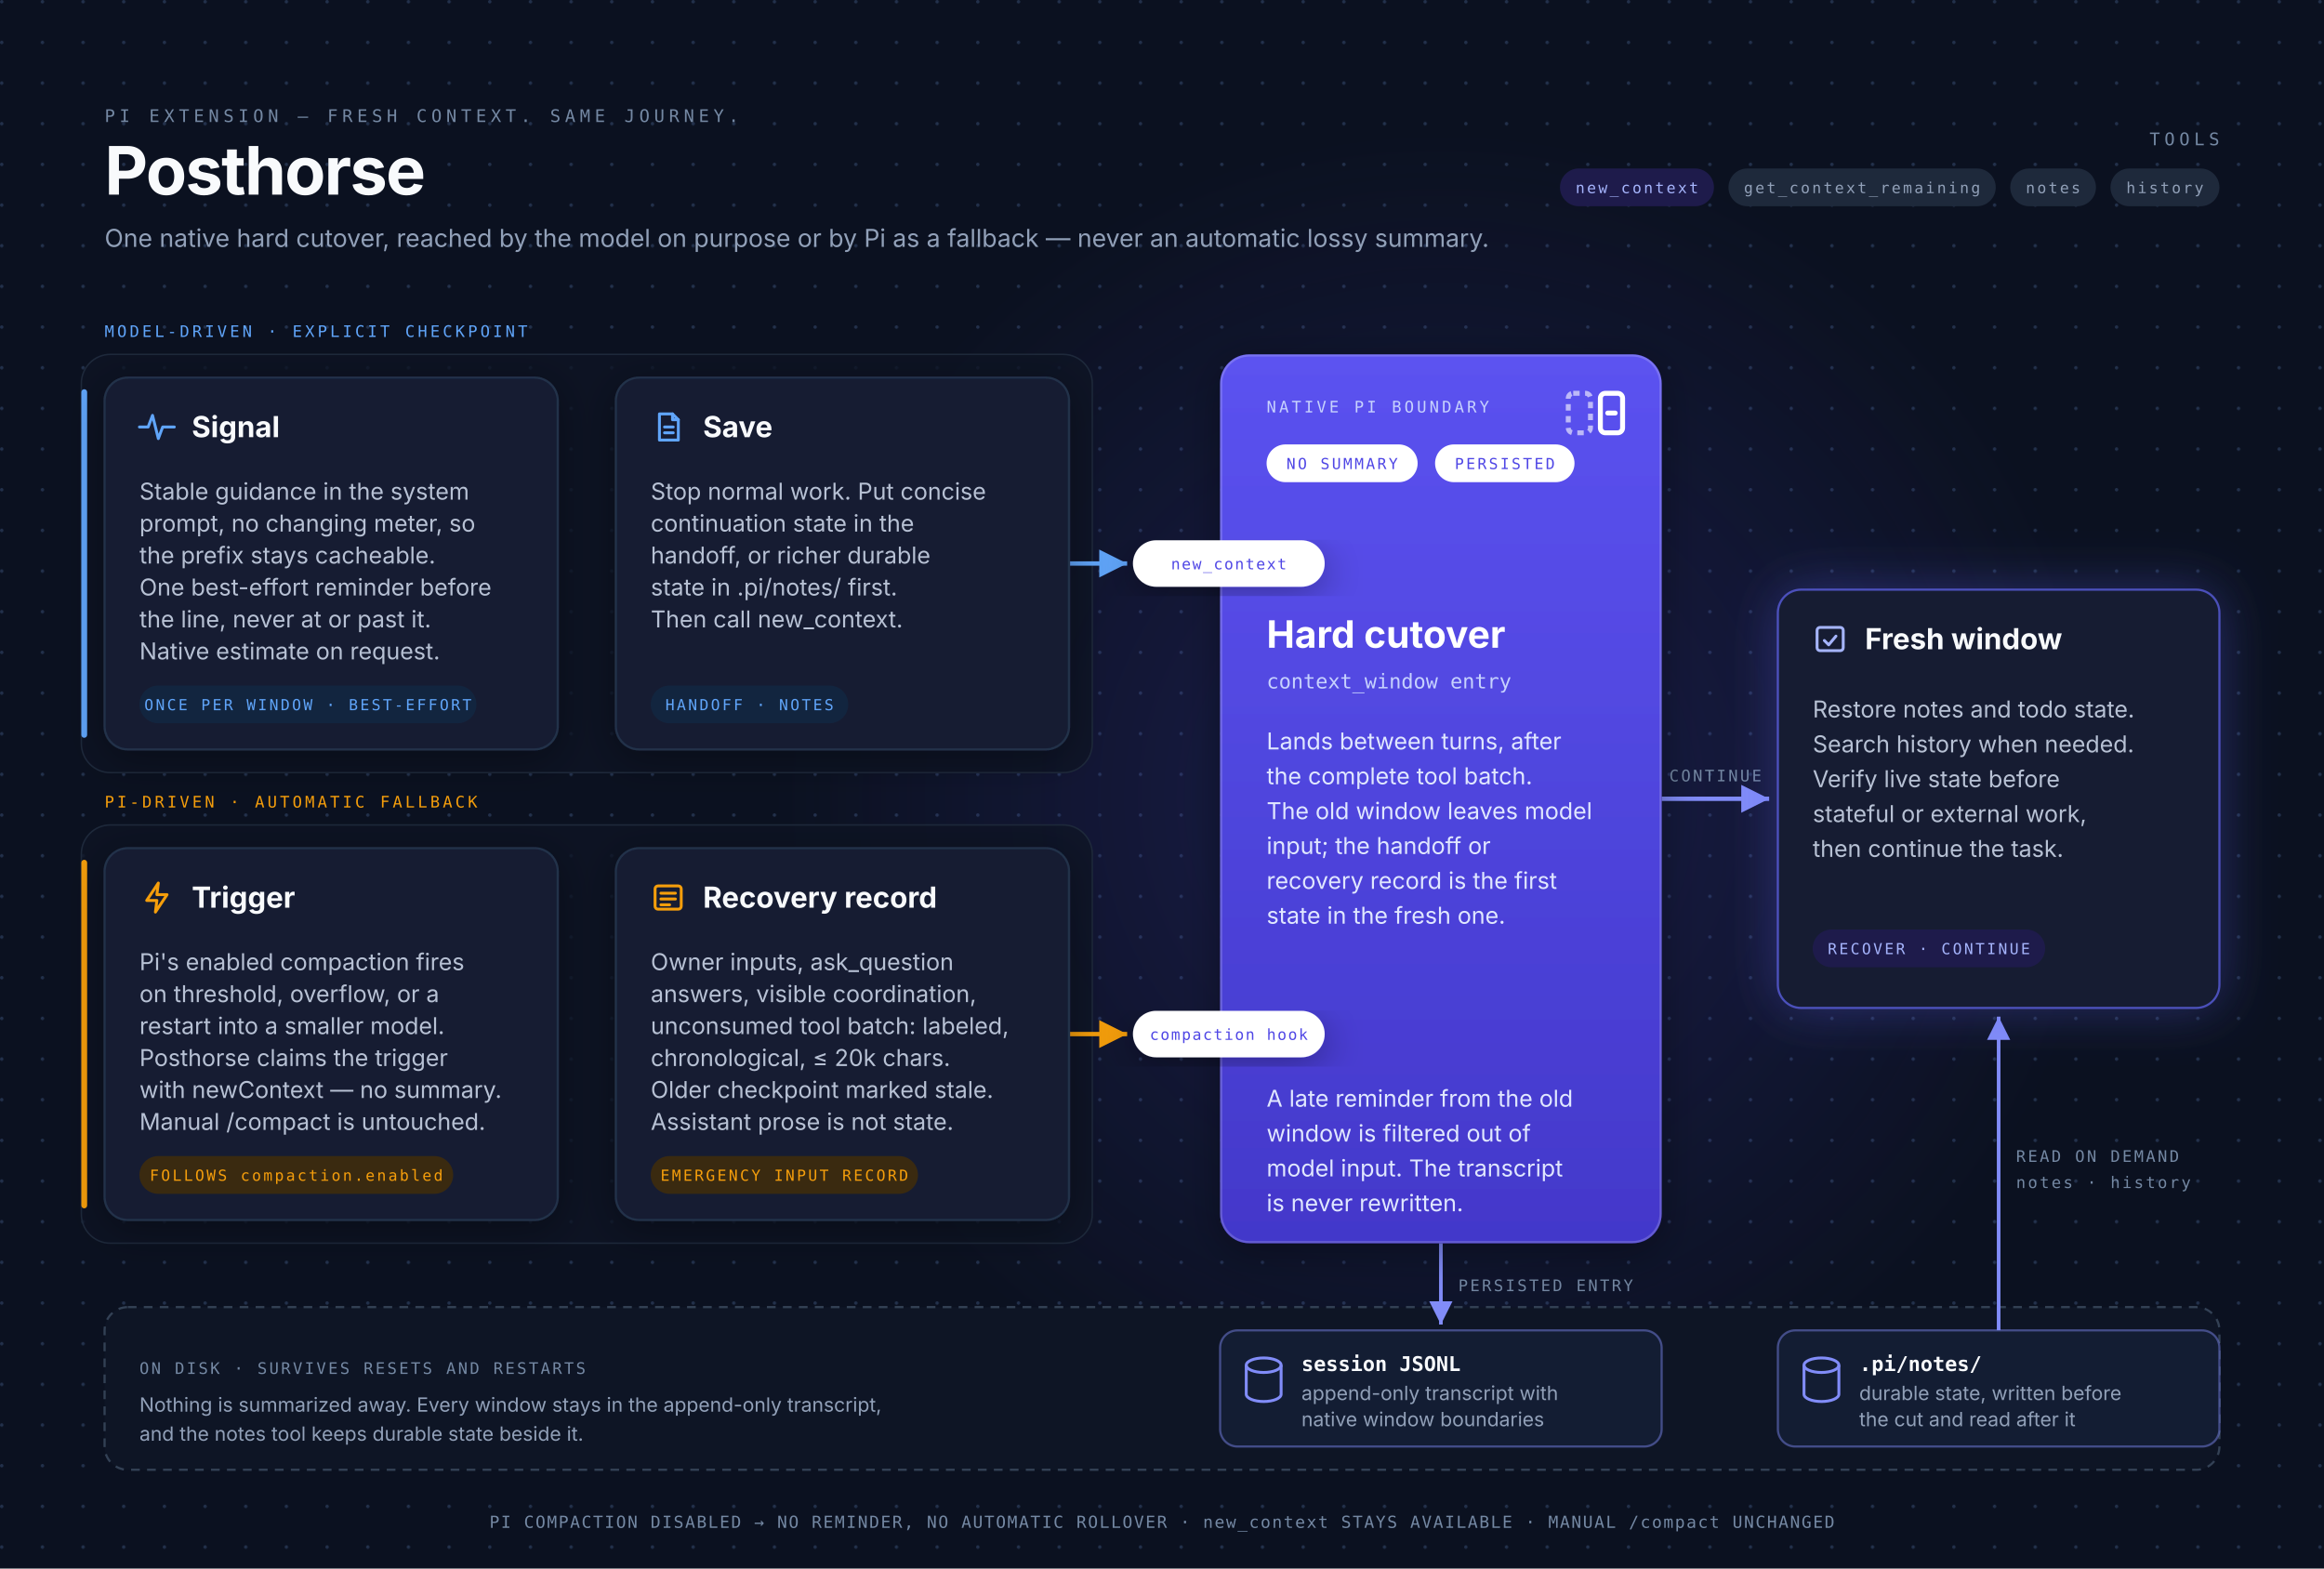
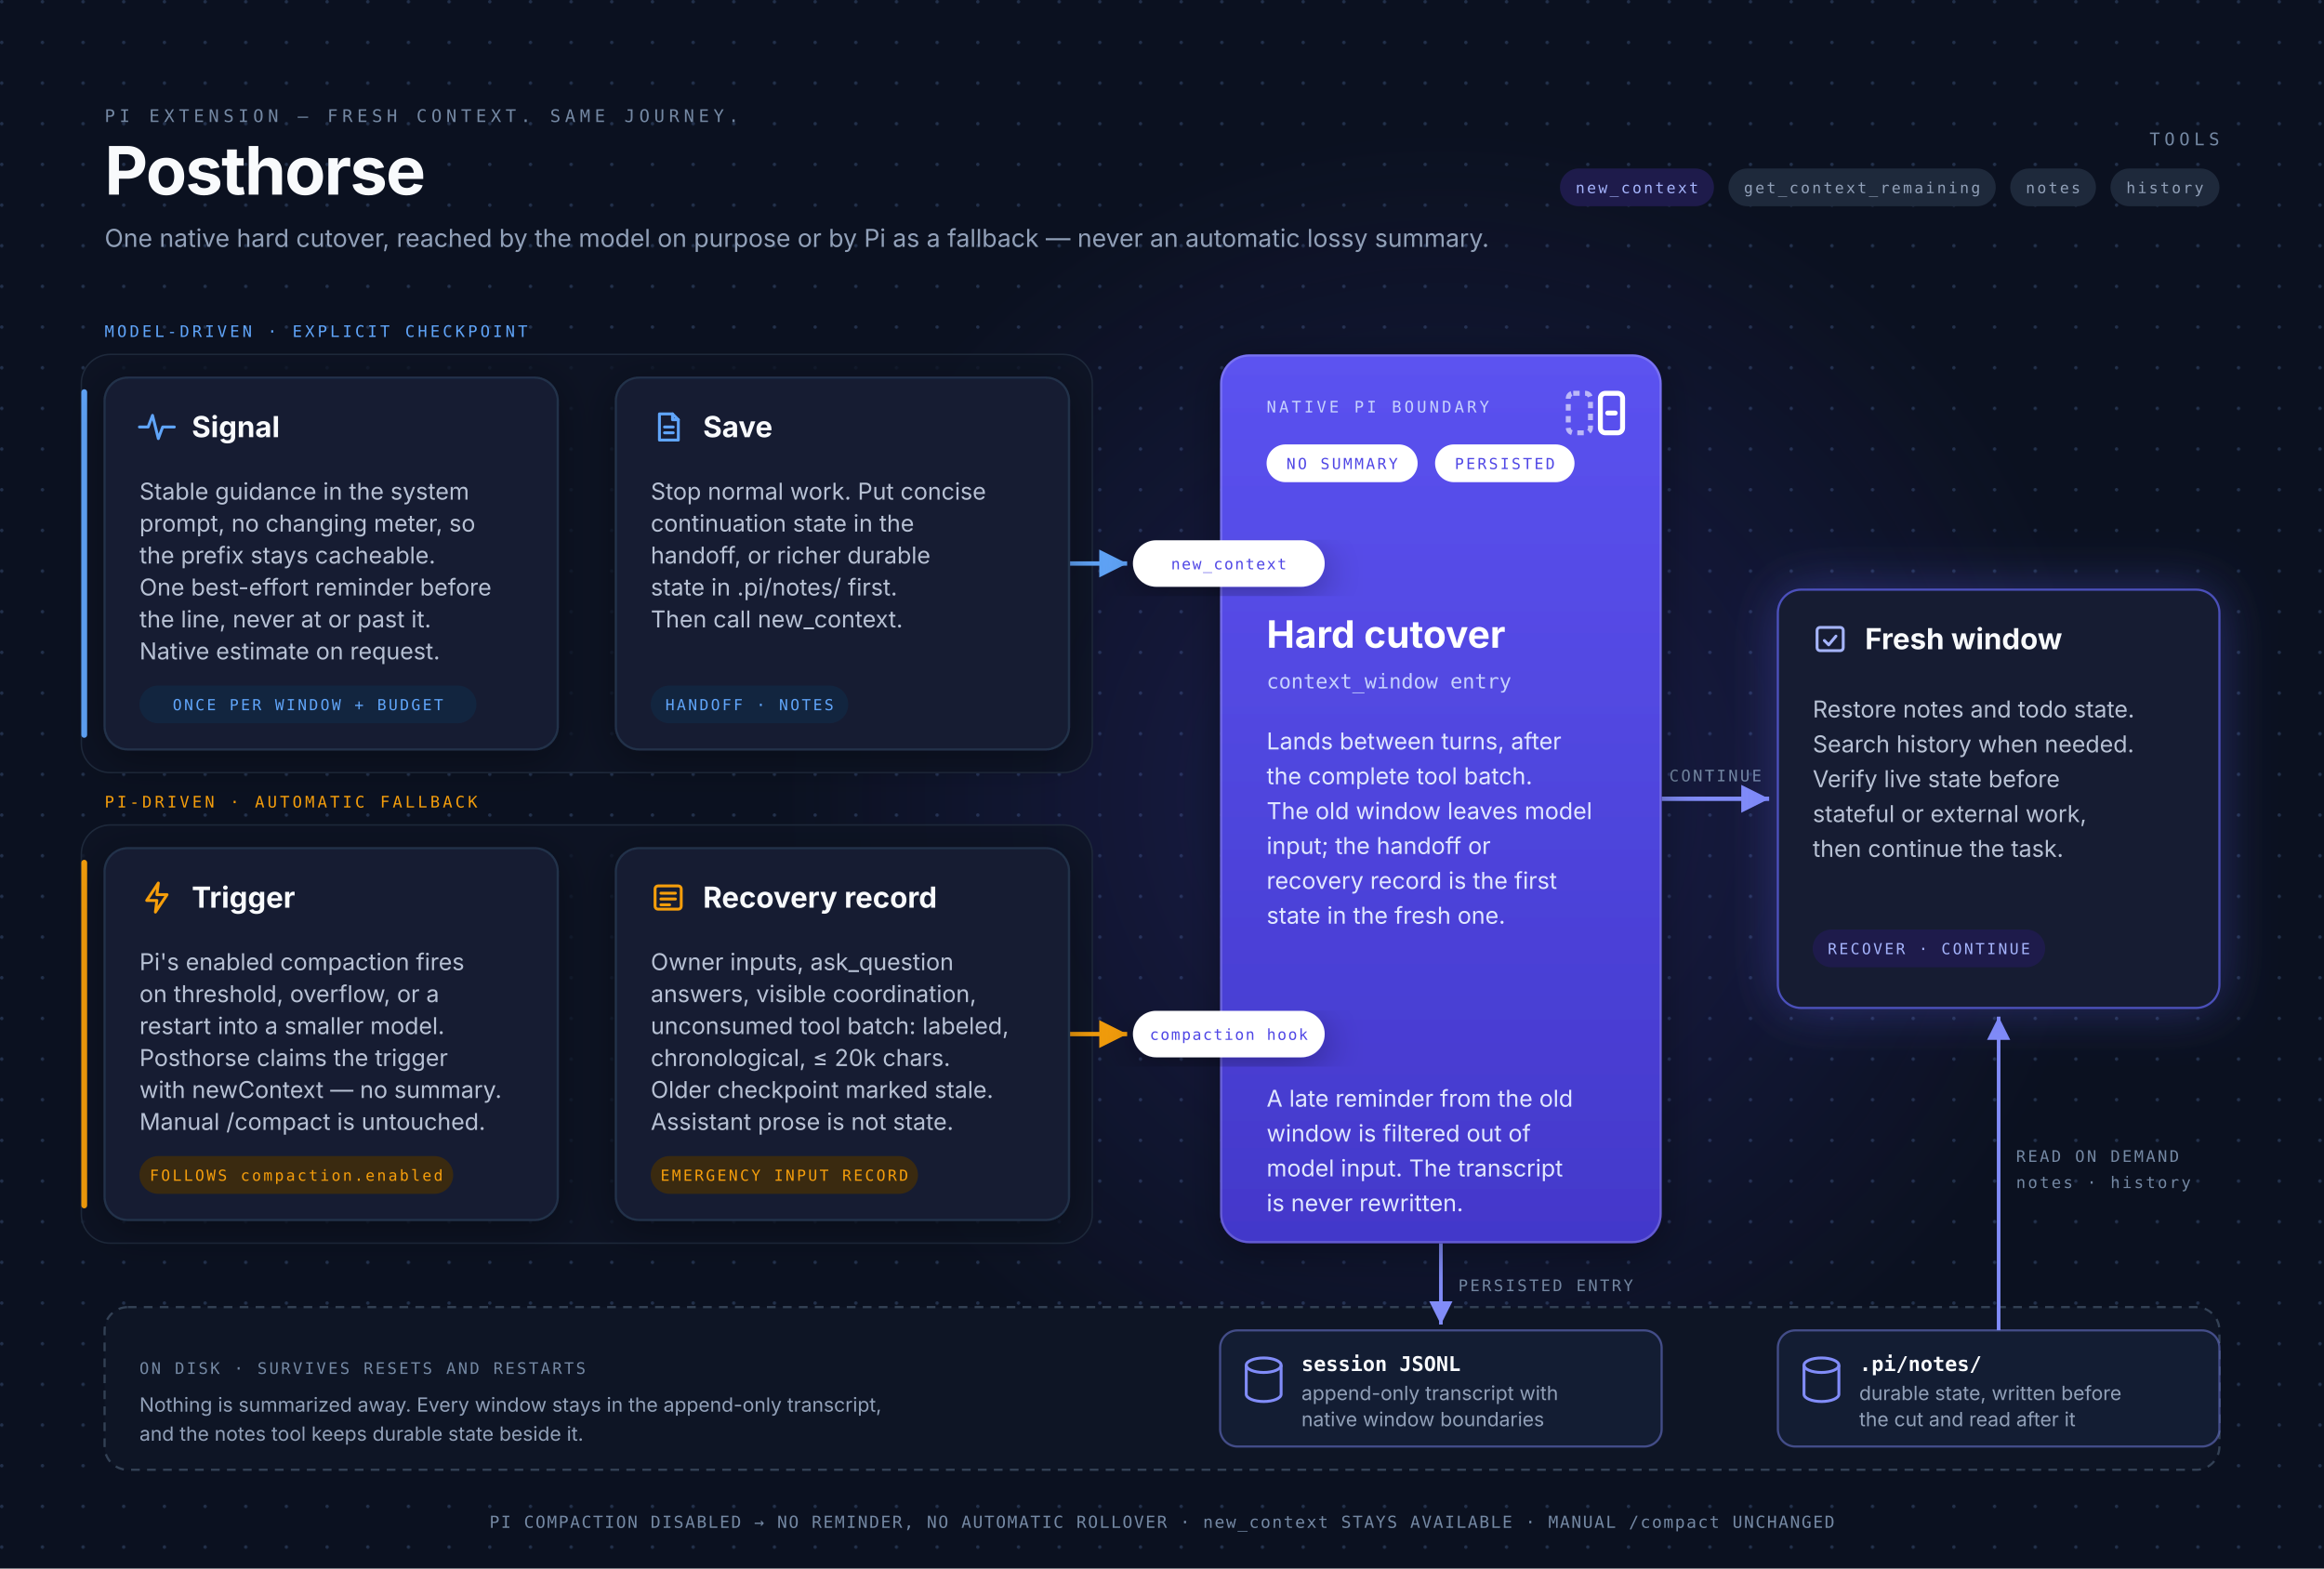
<svg xmlns="http://www.w3.org/2000/svg" width="1600" height="1080" viewBox="0 0 1600 1080" role="img" aria-labelledby="t d">
  <style>
    .sans { font-family: Inter, ui-sans-serif, Arial, sans-serif; }
    .mono { font-family: "JetBrains Mono", ui-monospace, monospace; }
    .title { font-size: 46px; font-weight: 700; fill: #F8FAFC; letter-spacing: -1px; }
    .subtitle { font-size: 17px; fill: #91A0B8; }
    .eyebrow { font-size: 12px; fill: #7488A3; letter-spacing: 3px; }
    .lane { font-size: 11px; letter-spacing: 2px; }
    .cardtitle { font-size: 20px; font-weight: 700; fill: #F8FAFC; }
    .cardbody { font-size: 16px; fill: #B7C1D4; }
    .cardtitle-inv { font-size: 26px; font-weight: 700; fill: #FFFFFF; }
    .cardbody-inv { font-size: 16px; fill: #E0E7FF; }
    .cardmono-inv { font-size: 14px; fill: #C7D2FE; }
    .chip { font-size: 10.5px; letter-spacing: 1.5px; text-anchor: middle; }
    .port { font-size: 10.5px; letter-spacing: 1px; text-anchor: middle; fill: #4F46E5; }
    .storename { font-size: 14px; font-weight: 700; fill: #F8FAFC; }
    .storebody { font-size: 13.5px; fill: #91A0B8; }
    .micro { font-size: 11px; fill: #7488A3; letter-spacing: 1.5px; }
    .footer { font-size: 11.5px; fill: #7488A3; text-anchor: middle; letter-spacing: 1px; }
    .icon { fill: none; stroke-width: 2; stroke-linecap: round; stroke-linejoin: round; }
  </style>
  <defs>
    <pattern id="dots" width="28" height="28" patternUnits="userSpaceOnUse">
      <circle cx="1.2" cy="1.2" r="1.2" fill="#22304A" />
    </pattern>
    <radialGradient id="bloom" gradientUnits="userSpaceOnUse" cx="992" cy="550" r="460">
      <stop offset="0" stop-color="#4F46E5" stop-opacity="0.22" />
      <stop offset="1" stop-color="#4F46E5" stop-opacity="0" />
    </radialGradient>
    <linearGradient id="boundary-fill" x1="0" y1="0" x2="0" y2="1">
      <stop offset="0" stop-color="#5B52F0" />
      <stop offset="1" stop-color="#4338CA" />
    </linearGradient>
    <filter id="soft" x="-20%" y="-20%" width="140%" height="140%">
      <feDropShadow dx="0" dy="6" stdDeviation="14" flood-color="#000000" flood-opacity="0.35" />
    </filter>
    <filter id="glow" x="-30%" y="-30%" width="160%" height="160%">
      <feDropShadow dx="0" dy="0" stdDeviation="18" flood-color="#6366F1" flood-opacity="0.35" />
    </filter>
    <marker id="arr-blue" viewBox="0 0 10 10" refX="8" refY="5" markerWidth="8" markerHeight="8" orient="auto-start-reverse">
      <path d="M 0 1 L 8 5 L 0 9 Z" fill="#60A5FA" />
    </marker>
    <marker id="arr-amber" viewBox="0 0 10 10" refX="8" refY="5" markerWidth="8" markerHeight="8" orient="auto-start-reverse">
      <path d="M 0 1 L 8 5 L 0 9 Z" fill="#F59E0B" />
    </marker>
    <marker id="arr-indigo" viewBox="0 0 10 10" refX="8" refY="5" markerWidth="8" markerHeight="8" orient="auto-start-reverse">
      <path d="M 0 1 L 8 5 L 0 9 Z" fill="#818CF8" />
    </marker>
  </defs>
  <rect width="1600" height="1080" fill="#0B1120" />
  <rect width="1600" height="1080" fill="url(#dots)" />
  <rect width="1600" height="1080" fill="url(#bloom)" />
  <text class="mono eyebrow" x="72" y="84">PI EXTENSION — FRESH CONTEXT. SAME JOURNEY.</text>
  <text class="sans title" x="72" y="134">Posthorse</text>
  <text class="sans subtitle" x="72" y="170">One native hard cutover, reached by the model on purpose or by Pi as a fallback — never an automatic lossy summary.</text>
  <g id="tools">
    <text class="mono eyebrow" x="1528" y="100" text-anchor="end">TOOLS</text>
    <rect x="1074" y="116" width="106" height="26" rx="13" fill="#1E1B4B" />
    <text class="mono chip" x="1127" y="133" fill="#A5B4FC">new_context</text>
    <rect x="1190" y="116" width="184" height="26" rx="13" fill="#1E293B" />
    <text class="mono chip" x="1282" y="133" fill="#91A0B8">get_context_remaining</text>
    <rect x="1384" y="116" width="59" height="26" rx="13" fill="#1E293B" />
    <text class="mono chip" x="1413.5" y="133" fill="#91A0B8">notes</text>
    <rect x="1453" y="116" width="75" height="26" rx="13" fill="#1E293B" />
    <text class="mono chip" x="1490.5" y="133" fill="#91A0B8">history</text>
  </g>
  <g id="lane-a">
    <rect x="56" y="244" width="696" height="288" rx="20" fill="#0E1525" fill-opacity="0.75" stroke="#1E293B" stroke-width="1" />
    <rect x="56" y="268" width="4" height="240" rx="2" fill="#60A5FA" />
    <text class="mono lane" x="72" y="232" fill="#60A5FA">MODEL-DRIVEN · EXPLICIT CHECKPOINT</text>
  </g>
  <g id="lane-b">
    <rect x="56" y="568" width="696" height="288" rx="20" fill="#0E1525" fill-opacity="0.75" stroke="#1E293B" stroke-width="1" />
    <rect x="56" y="592" width="4" height="240" rx="2" fill="#F59E0B" />
    <text class="mono lane" x="72" y="556" fill="#F59E0B">PI-DRIVEN · AUTOMATIC FALLBACK</text>
  </g>
  <g id="disk-zone">
    <rect x="72" y="900" width="1456" height="112" rx="16" fill="#0E1525" stroke="#334155" stroke-width="1.5" stroke-dasharray="6 5" />
    <text class="mono micro" x="96" y="946">ON DISK · SURVIVES RESETS AND RESTARTS</text>
    <text class="sans storebody" x="96" y="972">Nothing is summarized away. Every window stays in the append-only transcript,</text>
    <text class="sans storebody" x="96" y="992">and the notes tool keeps durable state beside it.</text>
  </g>
  <line x1="736" y1="388" x2="776" y2="388" stroke="#60A5FA" stroke-width="3" marker-end="url(#arr-blue)" />
  <line x1="736" y1="712" x2="776" y2="712" stroke="#F59E0B" stroke-width="3" marker-end="url(#arr-amber)" />
  <line x1="1144" y1="550" x2="1218" y2="550" stroke="#818CF8" stroke-width="3" marker-end="url(#arr-indigo)" />
  <text class="mono micro" x="1181" y="538" text-anchor="middle" fill="#A5B4FC">CONTINUE</text>
  <line x1="992" y1="856" x2="992" y2="912" stroke="#818CF8" stroke-width="2.5" marker-end="url(#arr-indigo)" />
  <text class="mono micro" x="1004" y="889">PERSISTED ENTRY</text>
  <line x1="1376" y1="916" x2="1376" y2="700" stroke="#818CF8" stroke-width="2.5" marker-end="url(#arr-indigo)" />
  <text class="mono micro" x="1388" y="800">READ ON DEMAND</text>
  <text class="mono micro" x="1388" y="818">notes · history</text>
  <g id="card-signal">
    <rect x="72" y="260" width="312" height="256" rx="16" fill="#131D33" stroke="#243049" stroke-width="1.5" filter="url(#soft)" />
    <g class="icon" stroke="#60A5FA" transform="translate(96 282)">
      <path d="M0 12 H6 L9 4 L13 20 L16 12 H24" />
    </g>
    <text class="sans cardtitle" x="132" y="301">Signal</text>
    <text class="sans cardbody" x="96" y="344">Stable guidance in the system</text>
    <text class="sans cardbody" x="96" y="366">prompt, no changing meter, so</text>
    <text class="sans cardbody" x="96" y="388">the prefix stays cacheable.</text>
    <text class="sans cardbody" x="96" y="410">One best-effort reminder before</text>
    <text class="sans cardbody" x="96" y="432">the line, never at or past it.</text>
    <text class="sans cardbody" x="96" y="454">Native estimate on request.</text>
    <rect x="96" y="472" width="232" height="26" rx="13" fill="#12253F" />
-     <text class="mono chip" x="212" y="489" fill="#60A5FA">ONCE PER WINDOW · BEST-EFFORT</text>
+     <text class="mono chip" x="212" y="489" fill="#60A5FA">ONCE PER WINDOW + BUDGET</text>
  </g>
  <g id="card-save">
    <rect x="424" y="260" width="312" height="256" rx="16" fill="#131D33" stroke="#243049" stroke-width="1.5" filter="url(#soft)" />
    <g class="icon" stroke="#60A5FA" transform="translate(448 282)">
      <path d="M6 3 H15 L19 7 V21 H6 Z" />
      <path d="M15 3 V7 H19" />
      <path d="M9.5 12 H15.5 M9.5 16 H15.5" />
    </g>
    <text class="sans cardtitle" x="484" y="301">Save</text>
    <text class="sans cardbody" x="448" y="344">Stop normal work. Put concise</text>
    <text class="sans cardbody" x="448" y="366">continuation state in the</text>
    <text class="sans cardbody" x="448" y="388">handoff, or richer durable</text>
    <text class="sans cardbody" x="448" y="410">state in .pi/notes/ first.</text>
    <text class="sans cardbody" x="448" y="432">Then call new_context.</text>
    <rect x="448" y="472" width="136" height="26" rx="13" fill="#12253F" />
    <text class="mono chip" x="516" y="489" fill="#60A5FA">HANDOFF · NOTES</text>
  </g>
  <g id="card-trigger">
    <rect x="72" y="584" width="312" height="256" rx="16" fill="#131D33" stroke="#243049" stroke-width="1.5" filter="url(#soft)" />
    <g class="icon" stroke="#F59E0B" transform="translate(96 606)">
      <path d="M13 2 L5 14 H12 L11 22 L19 10 H12 Z" />
    </g>
    <text class="sans cardtitle" x="132" y="625">Trigger</text>
    <text class="sans cardbody" x="96" y="668">Pi's enabled compaction fires</text>
    <text class="sans cardbody" x="96" y="690">on threshold, overflow, or a</text>
    <text class="sans cardbody" x="96" y="712">restart into a smaller model.</text>
    <text class="sans cardbody" x="96" y="734">Posthorse claims the trigger</text>
    <text class="sans cardbody" x="96" y="756">with newContext — no summary.</text>
    <text class="sans cardbody" x="96" y="778">Manual /compact is untouched.</text>
    <rect x="96" y="796" width="216" height="26" rx="13" fill="#3A2A10" />
    <text class="mono chip" x="204" y="813" fill="#F59E0B">FOLLOWS compaction.enabled</text>
  </g>
  <g id="card-record">
    <rect x="424" y="584" width="312" height="256" rx="16" fill="#131D33" stroke="#243049" stroke-width="1.5" filter="url(#soft)" />
    <g class="icon" stroke="#F59E0B" transform="translate(448 606)">
      <rect x="3" y="4" width="18" height="16" rx="2" />
      <path d="M7 9 H17 M7 13 H17 M7 17 H13" />
    </g>
    <text class="sans cardtitle" x="484" y="625">Recovery record</text>
    <text class="sans cardbody" x="448" y="668">Owner inputs, ask_question</text>
    <text class="sans cardbody" x="448" y="690">answers, visible coordination,</text>
    <text class="sans cardbody" x="448" y="712">unconsumed tool batch: labeled,</text>
    <text class="sans cardbody" x="448" y="734">chronological, ≤ 20k chars.</text>
    <text class="sans cardbody" x="448" y="756">Older checkpoint marked stale.</text>
    <text class="sans cardbody" x="448" y="778">Assistant prose is not state.</text>
    <rect x="448" y="796" width="184" height="26" rx="13" fill="#3A2A10" />
    <text class="mono chip" x="540" y="813" fill="#F59E0B">EMERGENCY INPUT RECORD</text>
  </g>
  <g id="card-boundary">
    <rect x="840" y="244" width="304" height="612" rx="20" fill="url(#boundary-fill)" filter="url(#soft)" />
    <rect x="840.75" y="244.75" width="302.5" height="610.5" rx="19.5" fill="none" stroke="#FFFFFF" stroke-opacity="0.18" stroke-width="1.5" />
    <text class="mono lane" x="872" y="284" fill="#C7D2FE">NATIVE PI BOUNDARY</text>
    <rect x="872" y="306" width="104" height="26" rx="13" fill="#FFFFFF" />
    <text class="mono chip" x="924" y="323" fill="#4F46E5">NO SUMMARY</text>
    <rect x="988" y="306" width="96" height="26" rx="13" fill="#FFFFFF" />
    <text class="mono chip" x="1036" y="323" fill="#4F46E5">PERSISTED</text>
    <g class="icon" stroke="#FFFFFF" stroke-width="2" transform="translate(1078 264) scale(1.7)">
      <rect x="1" y="4" width="9" height="16" rx="2" stroke-opacity="0.6" stroke-linecap="butt" stroke-dasharray="2.6 2.2" />
      <rect x="14" y="4" width="9" height="16" rx="2" />
      <path d="M17 12 H20" />
    </g>
    <text class="sans cardtitle-inv" x="872" y="446">Hard cutover</text>
    <text class="mono cardmono-inv" x="872" y="474">context_window entry</text>
    <text class="sans cardbody-inv" x="872" y="516">Lands between turns, after</text>
    <text class="sans cardbody-inv" x="872" y="540">the complete tool batch.</text>
    <text class="sans cardbody-inv" x="872" y="564">The old window leaves model</text>
    <text class="sans cardbody-inv" x="872" y="588">input; the handoff or</text>
    <text class="sans cardbody-inv" x="872" y="612">recovery record is the first</text>
    <text class="sans cardbody-inv" x="872" y="636">state in the fresh one.</text>
    <text class="sans cardbody-inv" x="872" y="762">A late reminder from the old</text>
    <text class="sans cardbody-inv" x="872" y="786">window is filtered out of</text>
    <text class="sans cardbody-inv" x="872" y="810">model input. The transcript</text>
    <text class="sans cardbody-inv" x="872" y="834">is never rewritten.</text>
    <rect x="780" y="372" width="132" height="32" rx="16" fill="#FFFFFF" filter="url(#soft)" />
    <text class="mono port" x="846" y="392">new_context</text>
    <rect x="780" y="696" width="132" height="32" rx="16" fill="#FFFFFF" filter="url(#soft)" />
    <text class="mono port" x="846" y="716">compaction hook</text>
  </g>
  <g id="card-fresh">
    <rect x="1224" y="406" width="304" height="288" rx="16" fill="#131D33" stroke="#6366F1" stroke-opacity="0.7" stroke-width="1.5" filter="url(#glow)" />
    <g class="icon" stroke="#A5B4FC" transform="translate(1248 428)">
      <rect x="3" y="4" width="18" height="16" rx="2" />
      <path d="M8 13 L11 16 L16 10" />
    </g>
    <text class="sans cardtitle" x="1284" y="447">Fresh window</text>
    <text class="sans cardbody" x="1248" y="494">Restore notes and todo state.</text>
    <text class="sans cardbody" x="1248" y="518">Search history when needed.</text>
    <text class="sans cardbody" x="1248" y="542">Verify live state before</text>
    <text class="sans cardbody" x="1248" y="566">stateful or external work,</text>
    <text class="sans cardbody" x="1248" y="590">then continue the task.</text>
    <rect x="1248" y="640" width="160" height="26" rx="13" fill="#1E1B4B" />
    <text class="mono chip" x="1328" y="657" fill="#A5B4FC">RECOVER · CONTINUE</text>
  </g>
  <g id="store-jsonl">
    <rect x="840" y="916" width="304" height="80" rx="12" fill="#131D33" stroke="#818CF8" stroke-opacity="0.45" stroke-width="1.5" />
    <ellipse cx="870" cy="940" rx="12" ry="5" fill="none" stroke="#818CF8" stroke-width="2" />
    <path d="M 858 940 L 858 960 A 12 5 0 0 0 882 960 L 882 940" fill="none" stroke="#818CF8" stroke-width="2" />
    <text class="mono storename" x="896" y="944">session JSONL</text>
    <text class="sans storebody" x="896" y="964">append-only transcript with</text>
    <text class="sans storebody" x="896" y="982">native window boundaries</text>
  </g>
  <g id="store-notes">
    <rect x="1224" y="916" width="304" height="80" rx="12" fill="#131D33" stroke="#818CF8" stroke-opacity="0.45" stroke-width="1.5" />
    <ellipse cx="1254" cy="940" rx="12" ry="5" fill="none" stroke="#818CF8" stroke-width="2" />
    <path d="M 1242 940 L 1242 960 A 12 5 0 0 0 1266 960 L 1266 940" fill="none" stroke="#818CF8" stroke-width="2" />
    <text class="mono storename" x="1280" y="944">.pi/notes/</text>
    <text class="sans storebody" x="1280" y="964">durable state, written before</text>
    <text class="sans storebody" x="1280" y="982">the cut and read after it</text>
  </g>
  <text class="mono footer" x="800" y="1052">PI COMPACTION DISABLED → NO REMINDER, NO AUTOMATIC ROLLOVER · new_context STAYS AVAILABLE · MANUAL /compact UNCHANGED</text>
</svg>
